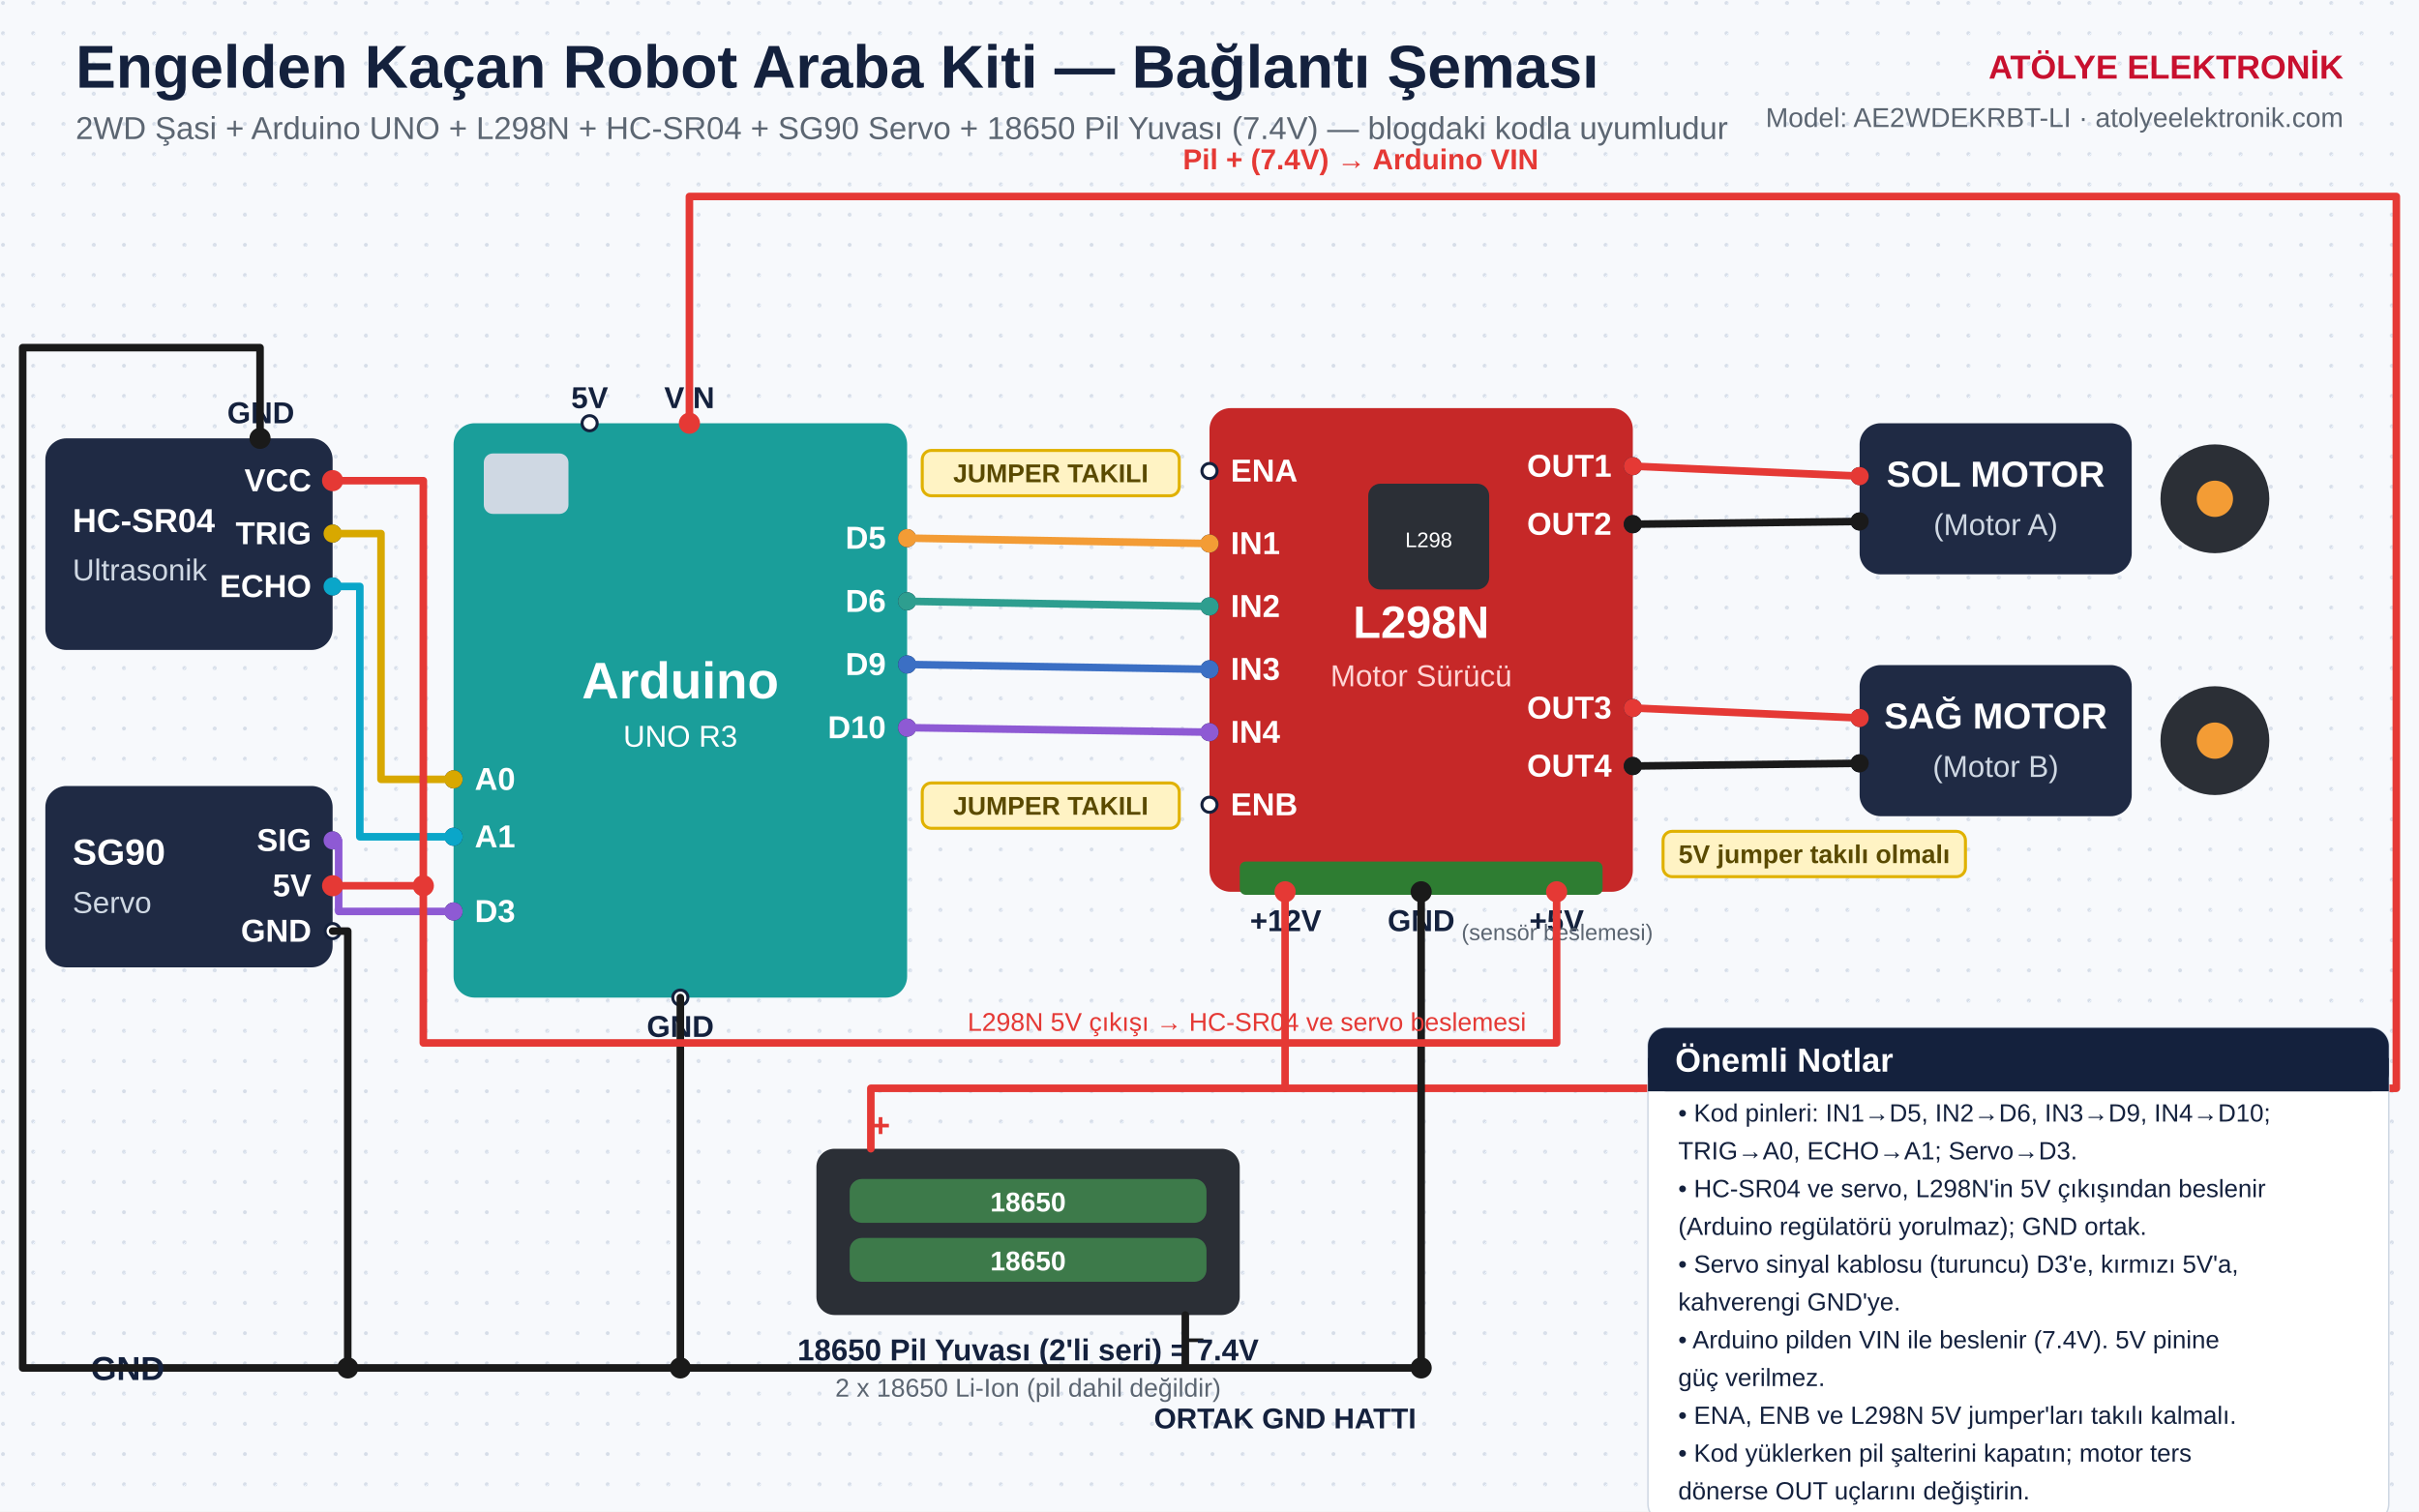
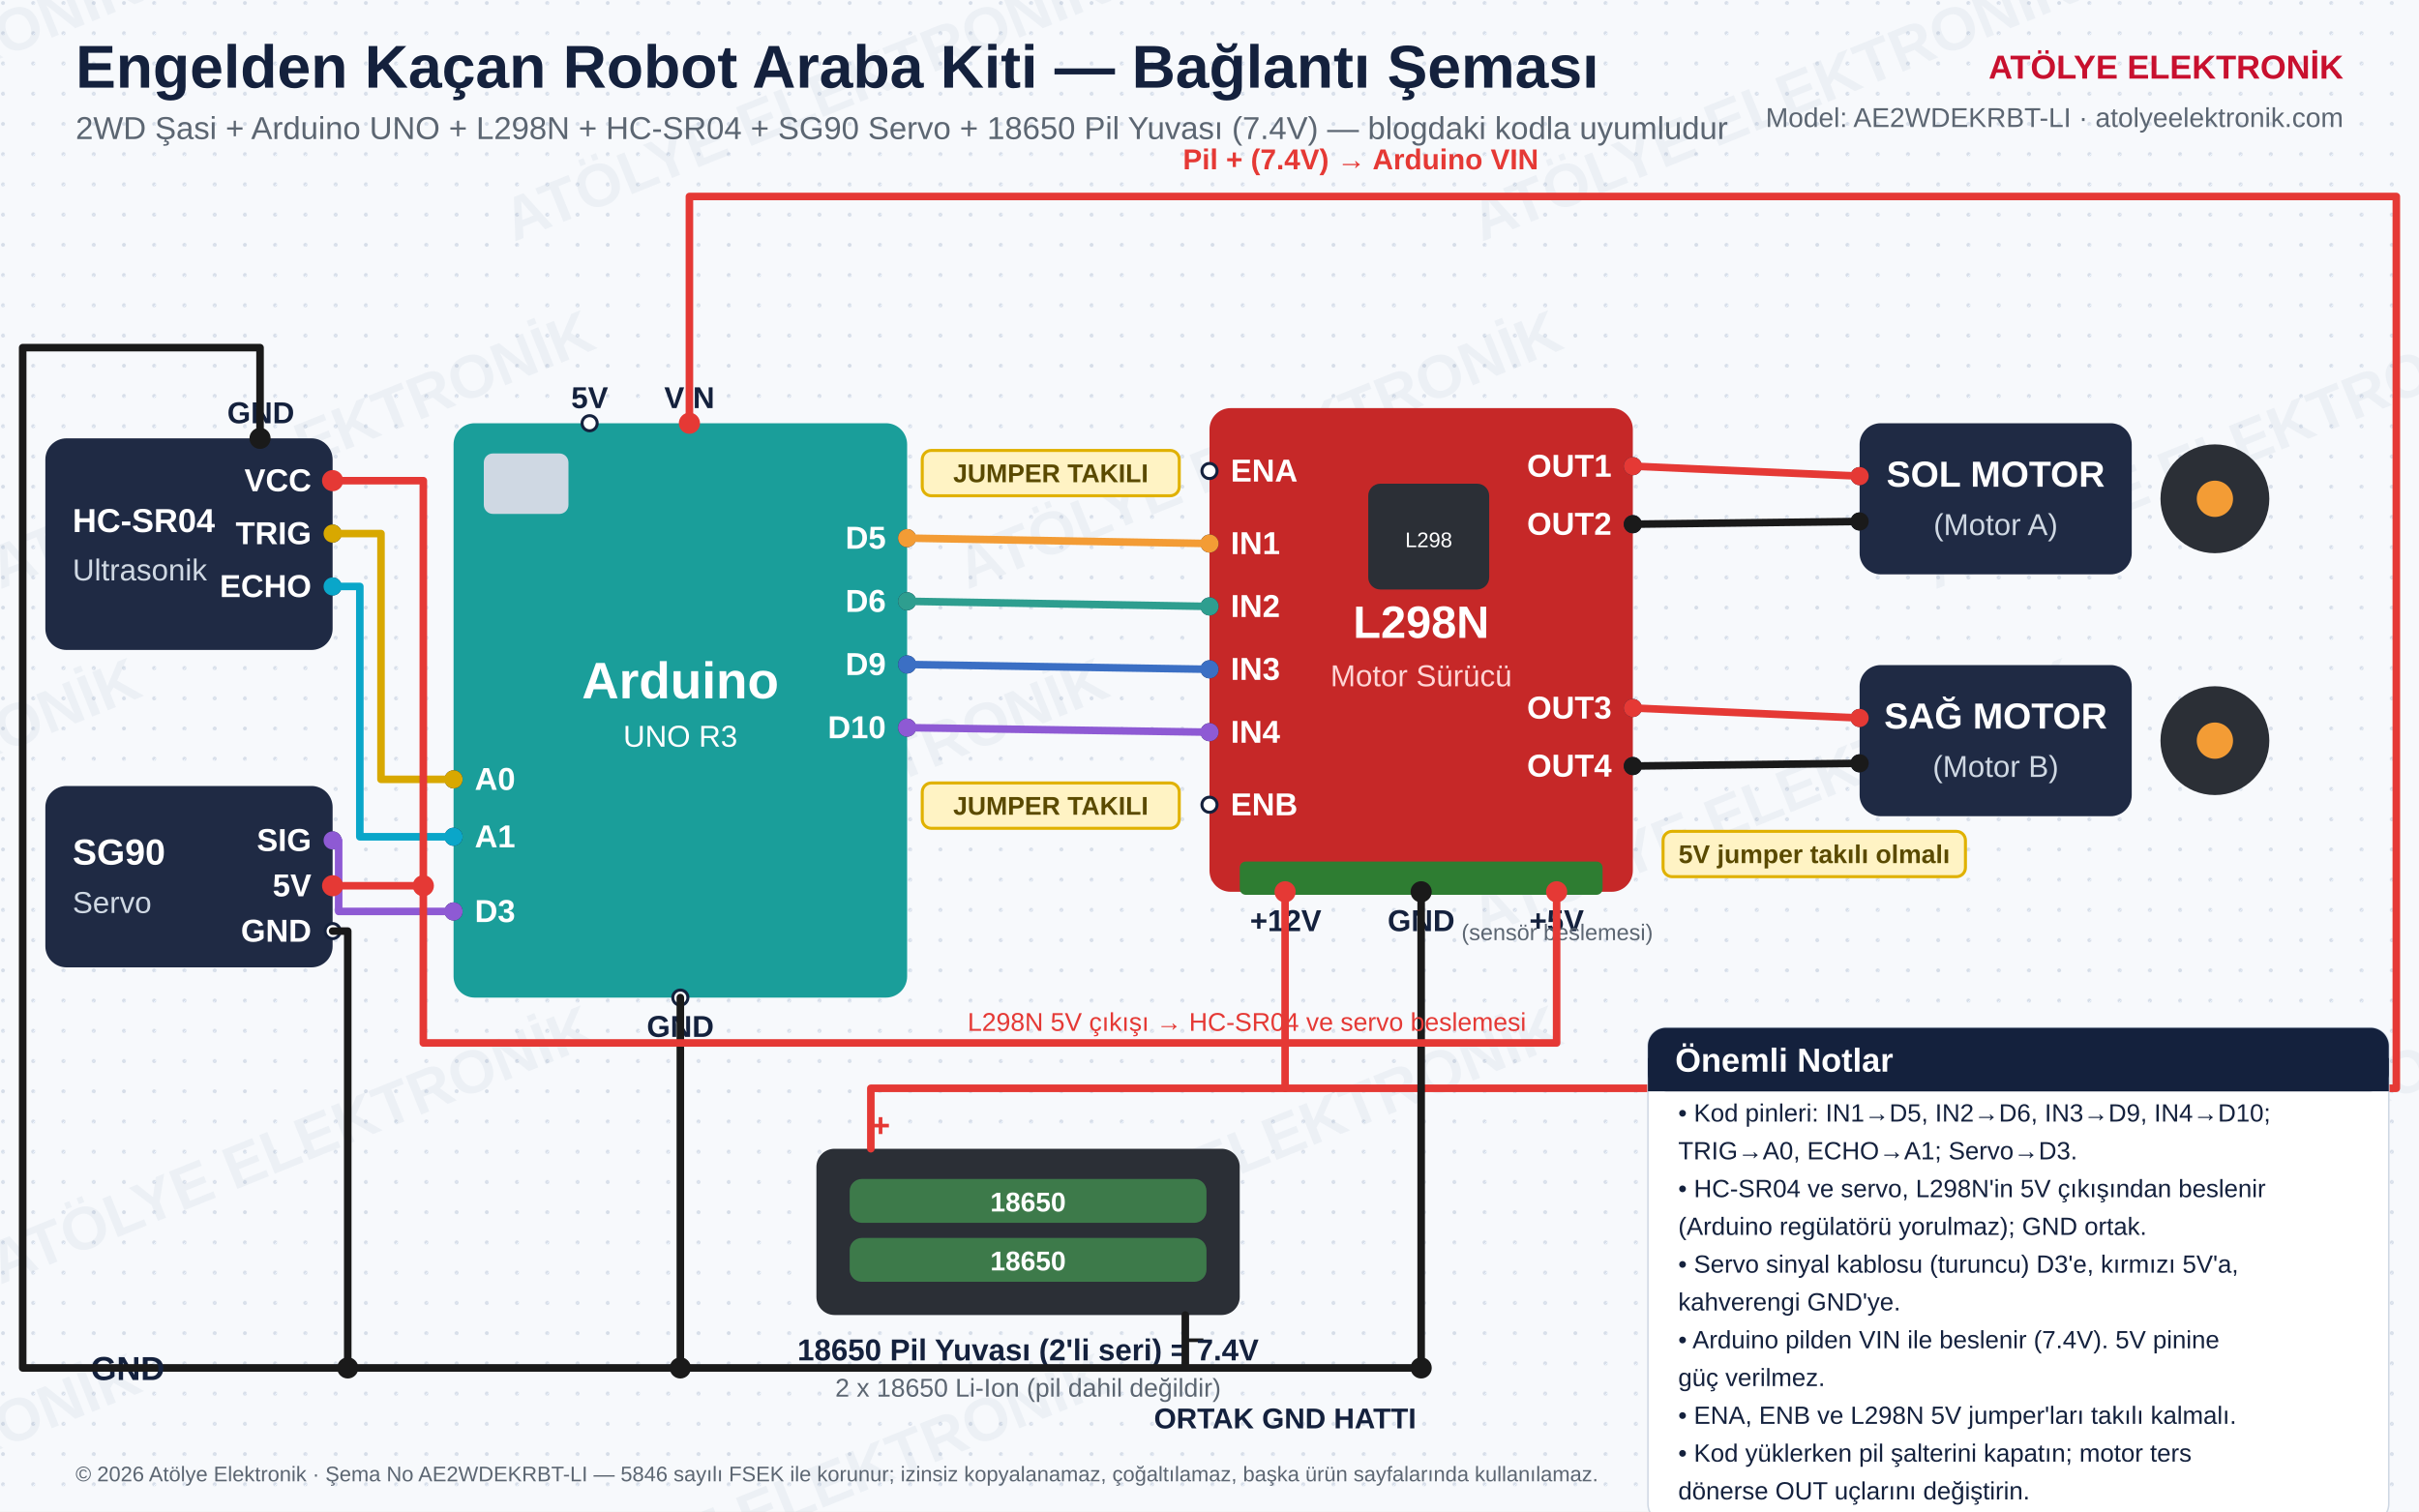
<svg xmlns="http://www.w3.org/2000/svg" width="1600" height="1000" viewBox="0 0 1600 1000" font-family="Segoe UI, Arial, sans-serif">
  <defs>
    <pattern id="dots" width="20" height="20" patternUnits="userSpaceOnUse">
      <circle cx="2" cy="2" r="1.3" fill="#d6dde8" />
    </pattern>
  </defs>
  <rect width="1600" height="1000" fill="#f7f9fc" />
  <rect width="1600" height="1000" fill="url(#dots)" />
+   <g opacity="0.045" font-weight="800" font-size="40" fill="#003360">
+     <text x="-300" y="160" transform="rotate(-22 -300 160)">ATÖLYE ELEKTRONİK</text>
+     <text x="340" y="160" transform="rotate(-22 340 160)">ATÖLYE ELEKTRONİK</text>
+     <text x="980" y="160" transform="rotate(-22 980 160)">ATÖLYE ELEKTRONİK</text>
+     <text x="1620" y="160" transform="rotate(-22 1620 160)">ATÖLYE ELEKTRONİK</text>
+     <text x="0" y="390" transform="rotate(-22 0 390)">ATÖLYE ELEKTRONİK</text>
+     <text x="640" y="390" transform="rotate(-22 640 390)">ATÖLYE ELEKTRONİK</text>
+     <text x="1280" y="390" transform="rotate(-22 1280 390)">ATÖLYE ELEKTRONİK</text>
+     <text x="-300" y="620" transform="rotate(-22 -300 620)">ATÖLYE ELEKTRONİK</text>
+     <text x="340" y="620" transform="rotate(-22 340 620)">ATÖLYE ELEKTRONİK</text>
+     <text x="980" y="620" transform="rotate(-22 980 620)">ATÖLYE ELEKTRONİK</text>
+     <text x="1620" y="620" transform="rotate(-22 1620 620)">ATÖLYE ELEKTRONİK</text>
+     <text x="0" y="850" transform="rotate(-22 0 850)">ATÖLYE ELEKTRONİK</text>
+     <text x="640" y="850" transform="rotate(-22 640 850)">ATÖLYE ELEKTRONİK</text>
+     <text x="1280" y="850" transform="rotate(-22 1280 850)">ATÖLYE ELEKTRONİK</text>
+     <text x="-300" y="1080" transform="rotate(-22 -300 1080)">ATÖLYE ELEKTRONİK</text>
+     <text x="340" y="1080" transform="rotate(-22 340 1080)">ATÖLYE ELEKTRONİK</text>
+     <text x="980" y="1080" transform="rotate(-22 980 1080)">ATÖLYE ELEKTRONİK</text>
+     <text x="1620" y="1080" transform="rotate(-22 1620 1080)">ATÖLYE ELEKTRONİK</text>
+   </g>
  <text x="50" y="58" font-size="40" font-weight="800" fill="#14213d">Engelden Kaçan Robot Araba Kiti — Bağlantı Şeması</text>
  <text x="50" y="92" font-size="21" fill="#5c6672">2WD Şasi + Arduino UNO + L298N + HC-SR04 + SG90 Servo + 18650 Pil Yuvası (7.4V) — blogdaki kodla uyumludur</text>
  <text x="1550" y="52" text-anchor="end" font-size="22" font-weight="800" fill="#c8102e">ATÖLYE ELEKTRONİK</text>
  <text x="1550" y="84" text-anchor="end" font-size="18" fill="#5c6672">Model: AE2WDEKRBT-LI · atolyeelektronik.com</text>
  <rect x="300" y="280" width="300" height="380" rx="14" fill="#1a9e9a" />
  <text x="450.0" y="462.0" text-anchor="middle" font-size="34" font-weight="700" fill="#fff">Arduino</text>
  <text x="450.0" y="494.0" text-anchor="middle" font-size="20" fill="#ffffff">UNO R3</text>
  <text x="586" y="363.0" text-anchor="end" font-size="21" font-weight="700" fill="#fff">D5</text>
  <circle cx="600" cy="356.0" r="5" fill="#fff" stroke="#14213d" stroke-width="2" />
  <text x="586" y="404.8" text-anchor="end" font-size="21" font-weight="700" fill="#fff">D6</text>
  <circle cx="600" cy="397.8" r="5" fill="#fff" stroke="#14213d" stroke-width="2" />
  <text x="586" y="446.6" text-anchor="end" font-size="21" font-weight="700" fill="#fff">D9</text>
  <circle cx="600" cy="439.6" r="5" fill="#fff" stroke="#14213d" stroke-width="2" />
  <text x="586" y="488.4" text-anchor="end" font-size="21" font-weight="700" fill="#fff">D10</text>
  <circle cx="600" cy="481.4" r="5" fill="#fff" stroke="#14213d" stroke-width="2" />
  <text x="390.0" y="270" text-anchor="middle" font-size="20" font-weight="700" fill="#14213d">5V</text>
  <circle cx="390.0" cy="280" r="5" fill="#fff" stroke="#14213d" stroke-width="2" />
  <text x="456.0" y="270" text-anchor="middle" font-size="20" font-weight="700" fill="#14213d">VIN</text>
  <circle cx="456.0" cy="280" r="5" fill="#fff" stroke="#14213d" stroke-width="2" />
  <text x="450.0" y="686" text-anchor="middle" font-size="20" font-weight="700" fill="#14213d">GND</text>
  <circle cx="450.0" cy="660" r="5" fill="#fff" stroke="#14213d" stroke-width="2" />
  <rect x="320" y="300" width="56" height="40" rx="6" fill="#cfd8e3" />
  <rect x="800" y="270" width="280" height="320" rx="14" fill="#c62828" />
  <text x="940.0" y="422.0" text-anchor="middle" font-size="30" font-weight="700" fill="#fff">L298N</text>
  <text x="940.0" y="454.0" text-anchor="middle" font-size="20" fill="#ffd5d5">Motor Sürücü</text>
  <text x="814" y="318.6" font-size="21" font-weight="700" fill="#fff">ENA</text>
  <circle cx="800" cy="311.6" r="5" fill="#fff" stroke="#14213d" stroke-width="2" />
  <text x="814" y="366.6" font-size="21" font-weight="700" fill="#fff">IN1</text>
  <circle cx="800" cy="359.6" r="5" fill="#fff" stroke="#14213d" stroke-width="2" />
  <text x="814" y="408.2" font-size="21" font-weight="700" fill="#fff">IN2</text>
  <circle cx="800" cy="401.2" r="5" fill="#fff" stroke="#14213d" stroke-width="2" />
  <text x="814" y="449.8" font-size="21" font-weight="700" fill="#fff">IN3</text>
  <circle cx="800" cy="442.8" r="5" fill="#fff" stroke="#14213d" stroke-width="2" />
  <text x="814" y="491.4" font-size="21" font-weight="700" fill="#fff">IN4</text>
  <circle cx="800" cy="484.4" r="5" fill="#fff" stroke="#14213d" stroke-width="2" />
  <text x="814" y="539.4" font-size="21" font-weight="700" fill="#fff">ENB</text>
  <circle cx="800" cy="532.4" r="5" fill="#fff" stroke="#14213d" stroke-width="2" />
  <text x="1066" y="315.4" text-anchor="end" font-size="21" font-weight="700" fill="#fff">OUT1</text>
  <circle cx="1080" cy="308.4" r="5" fill="#fff" stroke="#14213d" stroke-width="2" />
  <text x="1066" y="353.8" text-anchor="end" font-size="21" font-weight="700" fill="#fff">OUT2</text>
  <circle cx="1080" cy="346.8" r="5" fill="#fff" stroke="#14213d" stroke-width="2" />
  <text x="1066" y="475.4" text-anchor="end" font-size="21" font-weight="700" fill="#fff">OUT3</text>
  <circle cx="1080" cy="468.4" r="5" fill="#fff" stroke="#14213d" stroke-width="2" />
  <text x="1066" y="513.8" text-anchor="end" font-size="21" font-weight="700" fill="#fff">OUT4</text>
  <circle cx="1080" cy="506.8" r="5" fill="#fff" stroke="#14213d" stroke-width="2" />
  <text x="850.4" y="616" text-anchor="middle" font-size="20" font-weight="700" fill="#14213d">+12V</text>
  <circle cx="850.4" cy="590" r="5" fill="#fff" stroke="#14213d" stroke-width="2" />
  <text x="940.0" y="616" text-anchor="middle" font-size="20" font-weight="700" fill="#14213d">GND</text>
  <circle cx="940.0" cy="590" r="5" fill="#fff" stroke="#14213d" stroke-width="2" />
  <text x="1029.6" y="616" text-anchor="middle" font-size="20" font-weight="700" fill="#14213d">+5V</text>
  <circle cx="1029.6" cy="590" r="5" fill="#fff" stroke="#14213d" stroke-width="2" />
  <rect x="905" y="320" width="80" height="70" rx="8" fill="#2b2f36" />
  <text x="945" y="362" text-anchor="middle" font-size="14" fill="#fff">L298</text>
  <rect x="820" y="570" width="240" height="22" rx="4" fill="#2e7d32" />
  <rect x="610" y="298" width="170" height="30" rx="6" fill="#fff3c4" stroke="#e0b100" stroke-width="2" />
  <text x="695.0" y="319" text-anchor="middle" font-size="17" font-weight="700" fill="#5a4a00">JUMPER TAKILI</text>
  <rect x="610" y="518" width="170" height="30" rx="6" fill="#fff3c4" stroke="#e0b100" stroke-width="2" />
  <text x="695.0" y="539" text-anchor="middle" font-size="17" font-weight="700" fill="#5a4a00">JUMPER TAKILI</text>
  <rect x="1100" y="550" width="200" height="30" rx="6" fill="#fff3c4" stroke="#e0b100" stroke-width="2" />
  <text x="1200.0" y="571" text-anchor="middle" font-size="17" font-weight="700" fill="#5a4a00">5V jumper takılı olmalı</text>
  <text x="1030" y="622" text-anchor="middle" font-size="15" font-weight="500" fill="#5c6672">(sensör beslemesi)</text>
  <rect x="1230" y="280" width="180" height="100" rx="14" fill="#1f2a44" />
  <text x="1320.0" y="322.0" text-anchor="middle" font-size="24" font-weight="700" fill="#fff">SOL MOTOR</text>
  <text x="1320.0" y="354.0" text-anchor="middle" font-size="20" fill="#cfd8e3">(Motor A)</text>
  <text x="1244" y="322.0" font-size="21" font-weight="700" fill="#fff" />
  <circle cx="1230" cy="315.0" r="5" fill="#fff" stroke="#14213d" stroke-width="2" />
  <text x="1244" y="352.0" font-size="21" font-weight="700" fill="#fff"> </text>
  <circle cx="1230" cy="345.0" r="5" fill="#fff" stroke="#14213d" stroke-width="2" />
  <circle cx="1465" cy="330" r="36" fill="#2b2f36" />
  <circle cx="1465" cy="330" r="12" fill="#f39c35" />
  <rect x="1230" y="440" width="180" height="100" rx="14" fill="#1f2a44" />
  <text x="1320.0" y="482.0" text-anchor="middle" font-size="24" font-weight="700" fill="#fff">SAĞ MOTOR</text>
  <text x="1320.0" y="514.0" text-anchor="middle" font-size="20" fill="#cfd8e3">(Motor B)</text>
  <text x="1244" y="482.0" font-size="21" font-weight="700" fill="#fff" />
  <circle cx="1230" cy="475.0" r="5" fill="#fff" stroke="#14213d" stroke-width="2" />
  <text x="1244" y="512.0" font-size="21" font-weight="700" fill="#fff"> </text>
  <circle cx="1230" cy="505.0" r="5" fill="#fff" stroke="#14213d" stroke-width="2" />
  <circle cx="1465" cy="490" r="36" fill="#2b2f36" />
  <circle cx="1465" cy="490" r="12" fill="#f39c35" />
  <rect x="540" y="760" width="280" height="110" rx="12" fill="#2b2f36" />
  <rect x="562" y="780.0" width="236" height="29.0" rx="8" fill="#3d7a4a" />
  <text x="680.0" y="801.5" text-anchor="middle" font-size="18" font-weight="700" fill="#fff">18650</text>
  <rect x="562" y="819.0" width="236" height="29.0" rx="8" fill="#3d7a4a" />
  <text x="680.0" y="840.5" text-anchor="middle" font-size="18" font-weight="700" fill="#fff">18650</text>
  <text x="576" y="752" font-size="22" font-weight="700" fill="#e53935">+</text>
  <text x="784" y="894" font-size="22" font-weight="700" fill="#1a1a1a">−</text>
  <text x="680.0" y="900" text-anchor="middle" font-size="20" font-weight="700" fill="#14213d">18650 Pil Yuvası (2'li seri) = 7.4V</text>
  <text x="680.0" y="924" text-anchor="middle" font-size="17" fill="#5c6672">2 x 18650 Li-Ion (pil dahil değildir)</text>
  <path d="M 600 356.0 L 800 359.6" fill="none" stroke="#f39c35" stroke-width="5" stroke-linejoin="round" stroke-linecap="round" />
  <circle cx="600" cy="356.0" r="6" fill="#f39c35" />
  <circle cx="800" cy="359.6" r="6" fill="#f39c35" />
  <path d="M 600 397.8 L 800 401.2" fill="none" stroke="#2e9e8f" stroke-width="5" stroke-linejoin="round" stroke-linecap="round" />
  <circle cx="600" cy="397.8" r="6" fill="#2e9e8f" />
  <circle cx="800" cy="401.2" r="6" fill="#2e9e8f" />
  <path d="M 600 439.6 L 800 442.8" fill="none" stroke="#3b6fc4" stroke-width="5" stroke-linejoin="round" stroke-linecap="round" />
  <circle cx="600" cy="439.6" r="6" fill="#3b6fc4" />
  <circle cx="800" cy="442.8" r="6" fill="#3b6fc4" />
  <path d="M 600 481.4 L 800 484.4" fill="none" stroke="#8e5ad4" stroke-width="5" stroke-linejoin="round" stroke-linecap="round" />
  <circle cx="600" cy="481.4" r="6" fill="#8e5ad4" />
  <circle cx="800" cy="484.4" r="6" fill="#8e5ad4" />
  <path d="M 1080 308.4 L 1230 315.0" fill="none" stroke="#e53935" stroke-width="5" stroke-linejoin="round" stroke-linecap="round" />
  <circle cx="1080" cy="308.4" r="6" fill="#e53935" />
  <circle cx="1230" cy="315.0" r="6" fill="#e53935" />
  <path d="M 1080 346.8 L 1230 345.0" fill="none" stroke="#1a1a1a" stroke-width="5" stroke-linejoin="round" stroke-linecap="round" />
  <circle cx="1080" cy="346.8" r="6" fill="#1a1a1a" />
  <circle cx="1230" cy="345.0" r="6" fill="#1a1a1a" />
  <path d="M 1080 468.4 L 1230 475.0" fill="none" stroke="#e53935" stroke-width="5" stroke-linejoin="round" stroke-linecap="round" />
  <circle cx="1080" cy="468.4" r="6" fill="#e53935" />
  <circle cx="1230" cy="475.0" r="6" fill="#e53935" />
  <path d="M 1080 506.8 L 1230 505.0" fill="none" stroke="#1a1a1a" stroke-width="5" stroke-linejoin="round" stroke-linecap="round" />
  <circle cx="1080" cy="506.8" r="6" fill="#1a1a1a" />
  <circle cx="1230" cy="505.0" r="6" fill="#1a1a1a" />
  <path d="M 576 760 L 576 720 L 850 720 L 850 590" fill="none" stroke="#e53935" stroke-width="5" stroke-linejoin="round" stroke-linecap="round" />
  <circle cx="850" cy="590" r="7" fill="#e53935" />
  <path d="M 850 720 L 1585 720 L 1585 130 L 456 130 L 456 280" fill="none" stroke="#e53935" stroke-width="5" stroke-linejoin="round" stroke-linecap="round" />
  <circle cx="456" cy="280" r="7" fill="#e53935" />
  <text x="900" y="112" text-anchor="middle" font-size="19" font-weight="700" fill="#e53935">Pil + (7.4V) → Arduino VIN</text>
  <path d="M 784 870 L 784 905 L 100 905" fill="none" stroke="#1a1a1a" stroke-width="5" stroke-linejoin="round" stroke-linecap="round" />
  <path d="M 784 905 L 940 905 L 940 590" fill="none" stroke="#1a1a1a" stroke-width="5" stroke-linejoin="round" stroke-linecap="round" />
  <circle cx="940" cy="590" r="7" fill="#1a1a1a" />
  <path d="M 450 660 L 450 905" fill="none" stroke="#1a1a1a" stroke-width="5" stroke-linejoin="round" stroke-linecap="round" />
  <circle cx="450" cy="905" r="7" fill="#1a1a1a" />
  <circle cx="940" cy="905" r="7" fill="#1a1a1a" />
  <text x="60" y="913" text-anchor="start" font-size="22" font-weight="700" fill="#14213d">GND</text>
  <text x="850" y="945" text-anchor="middle" font-size="19" font-weight="700" fill="#14213d">ORTAK GND HATTI</text>
  <rect x="30" y="290" width="190" height="140" rx="14" fill="#1f2a44" />
  <text x="48" y="352.0" text-anchor="start" font-size="22" font-weight="700" fill="#fff">HC-SR04</text>
  <text x="48" y="384.0" text-anchor="start" font-size="20" fill="#cfd8e3">Ultrasonik</text>
  <text x="206" y="325.0" text-anchor="end" font-size="21" font-weight="700" fill="#fff">VCC</text>
  <circle cx="220" cy="318.0" r="5" fill="#fff" stroke="#14213d" stroke-width="2" />
  <text x="206" y="360.0" text-anchor="end" font-size="21" font-weight="700" fill="#fff">TRIG</text>
  <circle cx="220" cy="353.0" r="5" fill="#fff" stroke="#14213d" stroke-width="2" />
  <text x="206" y="395.0" text-anchor="end" font-size="21" font-weight="700" fill="#fff">ECHO</text>
  <circle cx="220" cy="388.0" r="5" fill="#fff" stroke="#14213d" stroke-width="2" />
  <text x="172.5" y="280" text-anchor="middle" font-size="20" font-weight="700" fill="#14213d">GND</text>
  <circle cx="172.5" cy="290" r="5" fill="#fff" stroke="#14213d" stroke-width="2" />
  <rect x="30" y="520" width="190" height="120" rx="14" fill="#1f2a44" />
  <text x="48" y="572.0" text-anchor="start" font-size="24" font-weight="700" fill="#fff">SG90</text>
  <text x="48" y="604.0" text-anchor="start" font-size="20" fill="#cfd8e3">Servo</text>
  <text x="206" y="563.0" text-anchor="end" font-size="21" font-weight="700" fill="#fff">SIG</text>
  <circle cx="220" cy="556.0" r="5" fill="#fff" stroke="#14213d" stroke-width="2" />
  <text x="206" y="593.0" text-anchor="end" font-size="21" font-weight="700" fill="#fff">5V</text>
  <circle cx="220" cy="586.0" r="5" fill="#fff" stroke="#14213d" stroke-width="2" />
  <text x="206" y="623.0" text-anchor="end" font-size="21" font-weight="700" fill="#fff">GND</text>
  <circle cx="220" cy="616.0" r="5" fill="#fff" stroke="#14213d" stroke-width="2" />
  <text x="314" y="522.6" font-size="21" font-weight="700" fill="#fff">A0</text>
  <circle cx="300" cy="515.6" r="5" fill="#fff" stroke="#14213d" stroke-width="2" />
  <text x="314" y="560.6" font-size="21" font-weight="700" fill="#fff">A1</text>
  <circle cx="300" cy="553.6" r="5" fill="#fff" stroke="#14213d" stroke-width="2" />
  <text x="314" y="610.0" font-size="21" font-weight="700" fill="#fff">D3</text>
  <circle cx="300" cy="603.0" r="5" fill="#fff" stroke="#14213d" stroke-width="2" />
  <path d="M 220 353.0 L 252 353 L 252 515.6 L 300 515.6" fill="none" stroke="#d8a800" stroke-width="5" stroke-linejoin="round" stroke-linecap="round" />
  <circle cx="220" cy="353.0" r="6" fill="#d8a800" />
  <circle cx="300" cy="515.6" r="6" fill="#d8a800" />
  <path d="M 220 388.0 L 238 388 L 238 553.6 L 300 553.6" fill="none" stroke="#0aa6c9" stroke-width="5" stroke-linejoin="round" stroke-linecap="round" />
  <circle cx="220" cy="388.0" r="6" fill="#0aa6c9" />
  <circle cx="300" cy="553.6" r="6" fill="#0aa6c9" />
  <path d="M 220 556.0 L 224 556 L 224 603 L 300 603.0" fill="none" stroke="#8e5ad4" stroke-width="5" stroke-linejoin="round" stroke-linecap="round" />
  <circle cx="220" cy="556.0" r="6" fill="#8e5ad4" />
  <circle cx="300" cy="603.0" r="6" fill="#8e5ad4" />
  <path d="M 220 318 L 280 318 L 280 690 L 1029.6 690 L 1029.6 590" fill="none" stroke="#e53935" stroke-width="5" stroke-linejoin="round" stroke-linecap="round" />
  <circle cx="220" cy="318" r="7" fill="#e53935" />
  <circle cx="1029.6" cy="590" r="7" fill="#e53935" />
  <path d="M 220 586 L 280 586" fill="none" stroke="#e53935" stroke-width="5" stroke-linejoin="round" stroke-linecap="round" />
  <circle cx="280" cy="586" r="7" fill="#e53935" />
  <circle cx="220" cy="586" r="7" fill="#e53935" />
  <text x="640" y="682" text-anchor="start" font-size="17" font-weight="500" fill="#e53935">L298N 5V çıkışı → HC-SR04 ve servo beslemesi</text>
  <path d="M 172 290 L 172 230 L 15 230 L 15 905 L 100 905" fill="none" stroke="#1a1a1a" stroke-width="5" stroke-linejoin="round" stroke-linecap="round" />
  <circle cx="172" cy="290" r="7" fill="#1a1a1a" />
  <path d="M 220 616 L 230 616 L 230 905" fill="none" stroke="#1a1a1a" stroke-width="5" stroke-linejoin="round" stroke-linecap="round" />
  <circle cx="230" cy="905" r="7" fill="#1a1a1a" />
  <rect x="1090" y="680" width="490" height="327" rx="12" fill="#fff" stroke="#cfd8e3" />
  <rect x="1090" y="680" width="490" height="42" rx="12" fill="#14213d" />
  <rect x="1090" y="700" width="490" height="22" fill="#14213d" />
  <text x="1108" y="709" font-size="22" font-weight="700" fill="#fff">Önemli Notlar</text>
  <text x="1110" y="742" font-size="16.5" fill="#14213d">• Kod pinleri: IN1→D5, IN2→D6, IN3→D9, IN4→D10;</text>
  <text x="1110" y="767" font-size="16.5" fill="#14213d">   TRIG→A0, ECHO→A1; Servo→D3.</text>
  <text x="1110" y="792" font-size="16.5" fill="#14213d">• HC-SR04 ve servo, L298N'in 5V çıkışından beslenir</text>
  <text x="1110" y="817" font-size="16.5" fill="#14213d">   (Arduino regülatörü yorulmaz); GND ortak.</text>
  <text x="1110" y="842" font-size="16.5" fill="#14213d">• Servo sinyal kablosu (turuncu) D3'e, kırmızı 5V'a,</text>
  <text x="1110" y="867" font-size="16.5" fill="#14213d">   kahverengi GND'ye.</text>
  <text x="1110" y="892" font-size="16.5" fill="#14213d">• Arduino pilden VIN ile beslenir (7.4V). 5V pinine</text>
  <text x="1110" y="917" font-size="16.5" fill="#14213d">   güç verilmez.</text>
  <text x="1110" y="942" font-size="16.5" fill="#14213d">• ENA, ENB ve L298N 5V jumper'ları takılı kalmalı.</text>
  <text x="1110" y="967" font-size="16.5" fill="#14213d">• Kod yüklerken pil şalterini kapatın; motor ters</text>
  <text x="1110" y="992" font-size="16.5" fill="#14213d">   dönerse OUT uçlarını değiştirin.</text>
+   <text x="50" y="980" font-size="14" fill="#5c6672">© 2026 Atölye Elektronik · Şema No AE2WDEKRBT-LI — 5846 sayılı FSEK ile korunur; izinsiz kopyalanamaz, çoğaltılamaz, başka ürün sayfalarında kullanılamaz.</text>
</svg>
